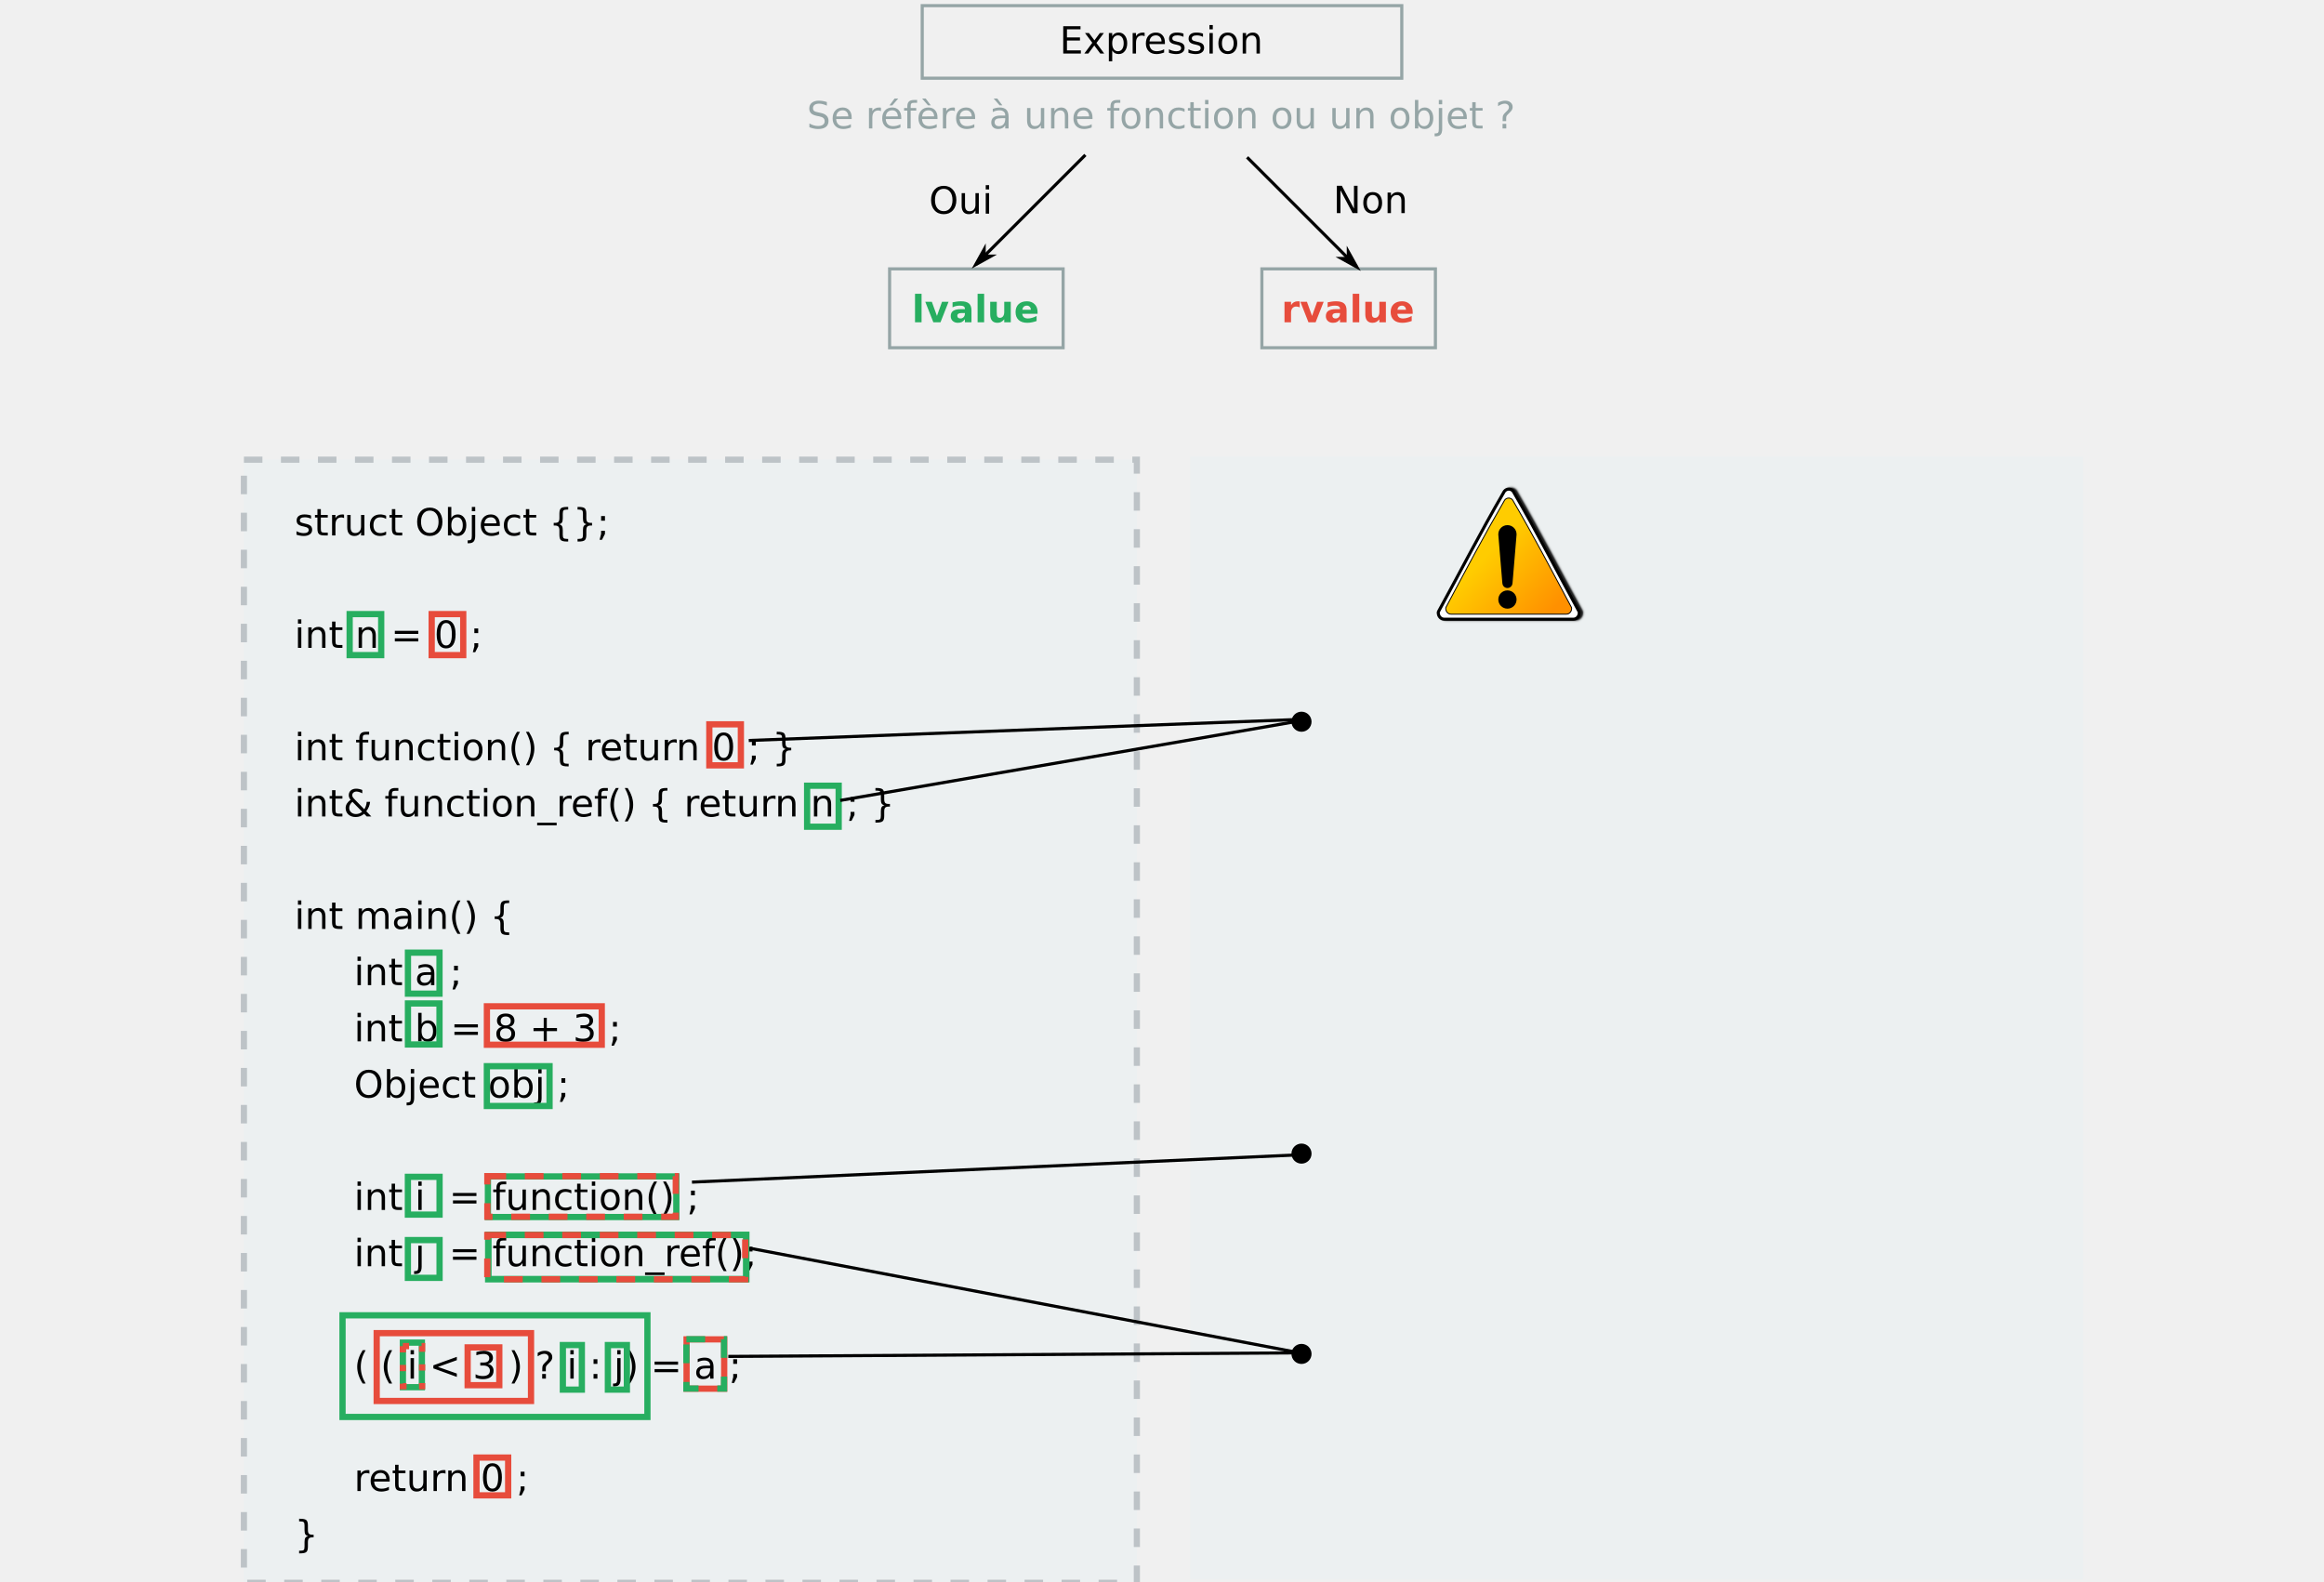
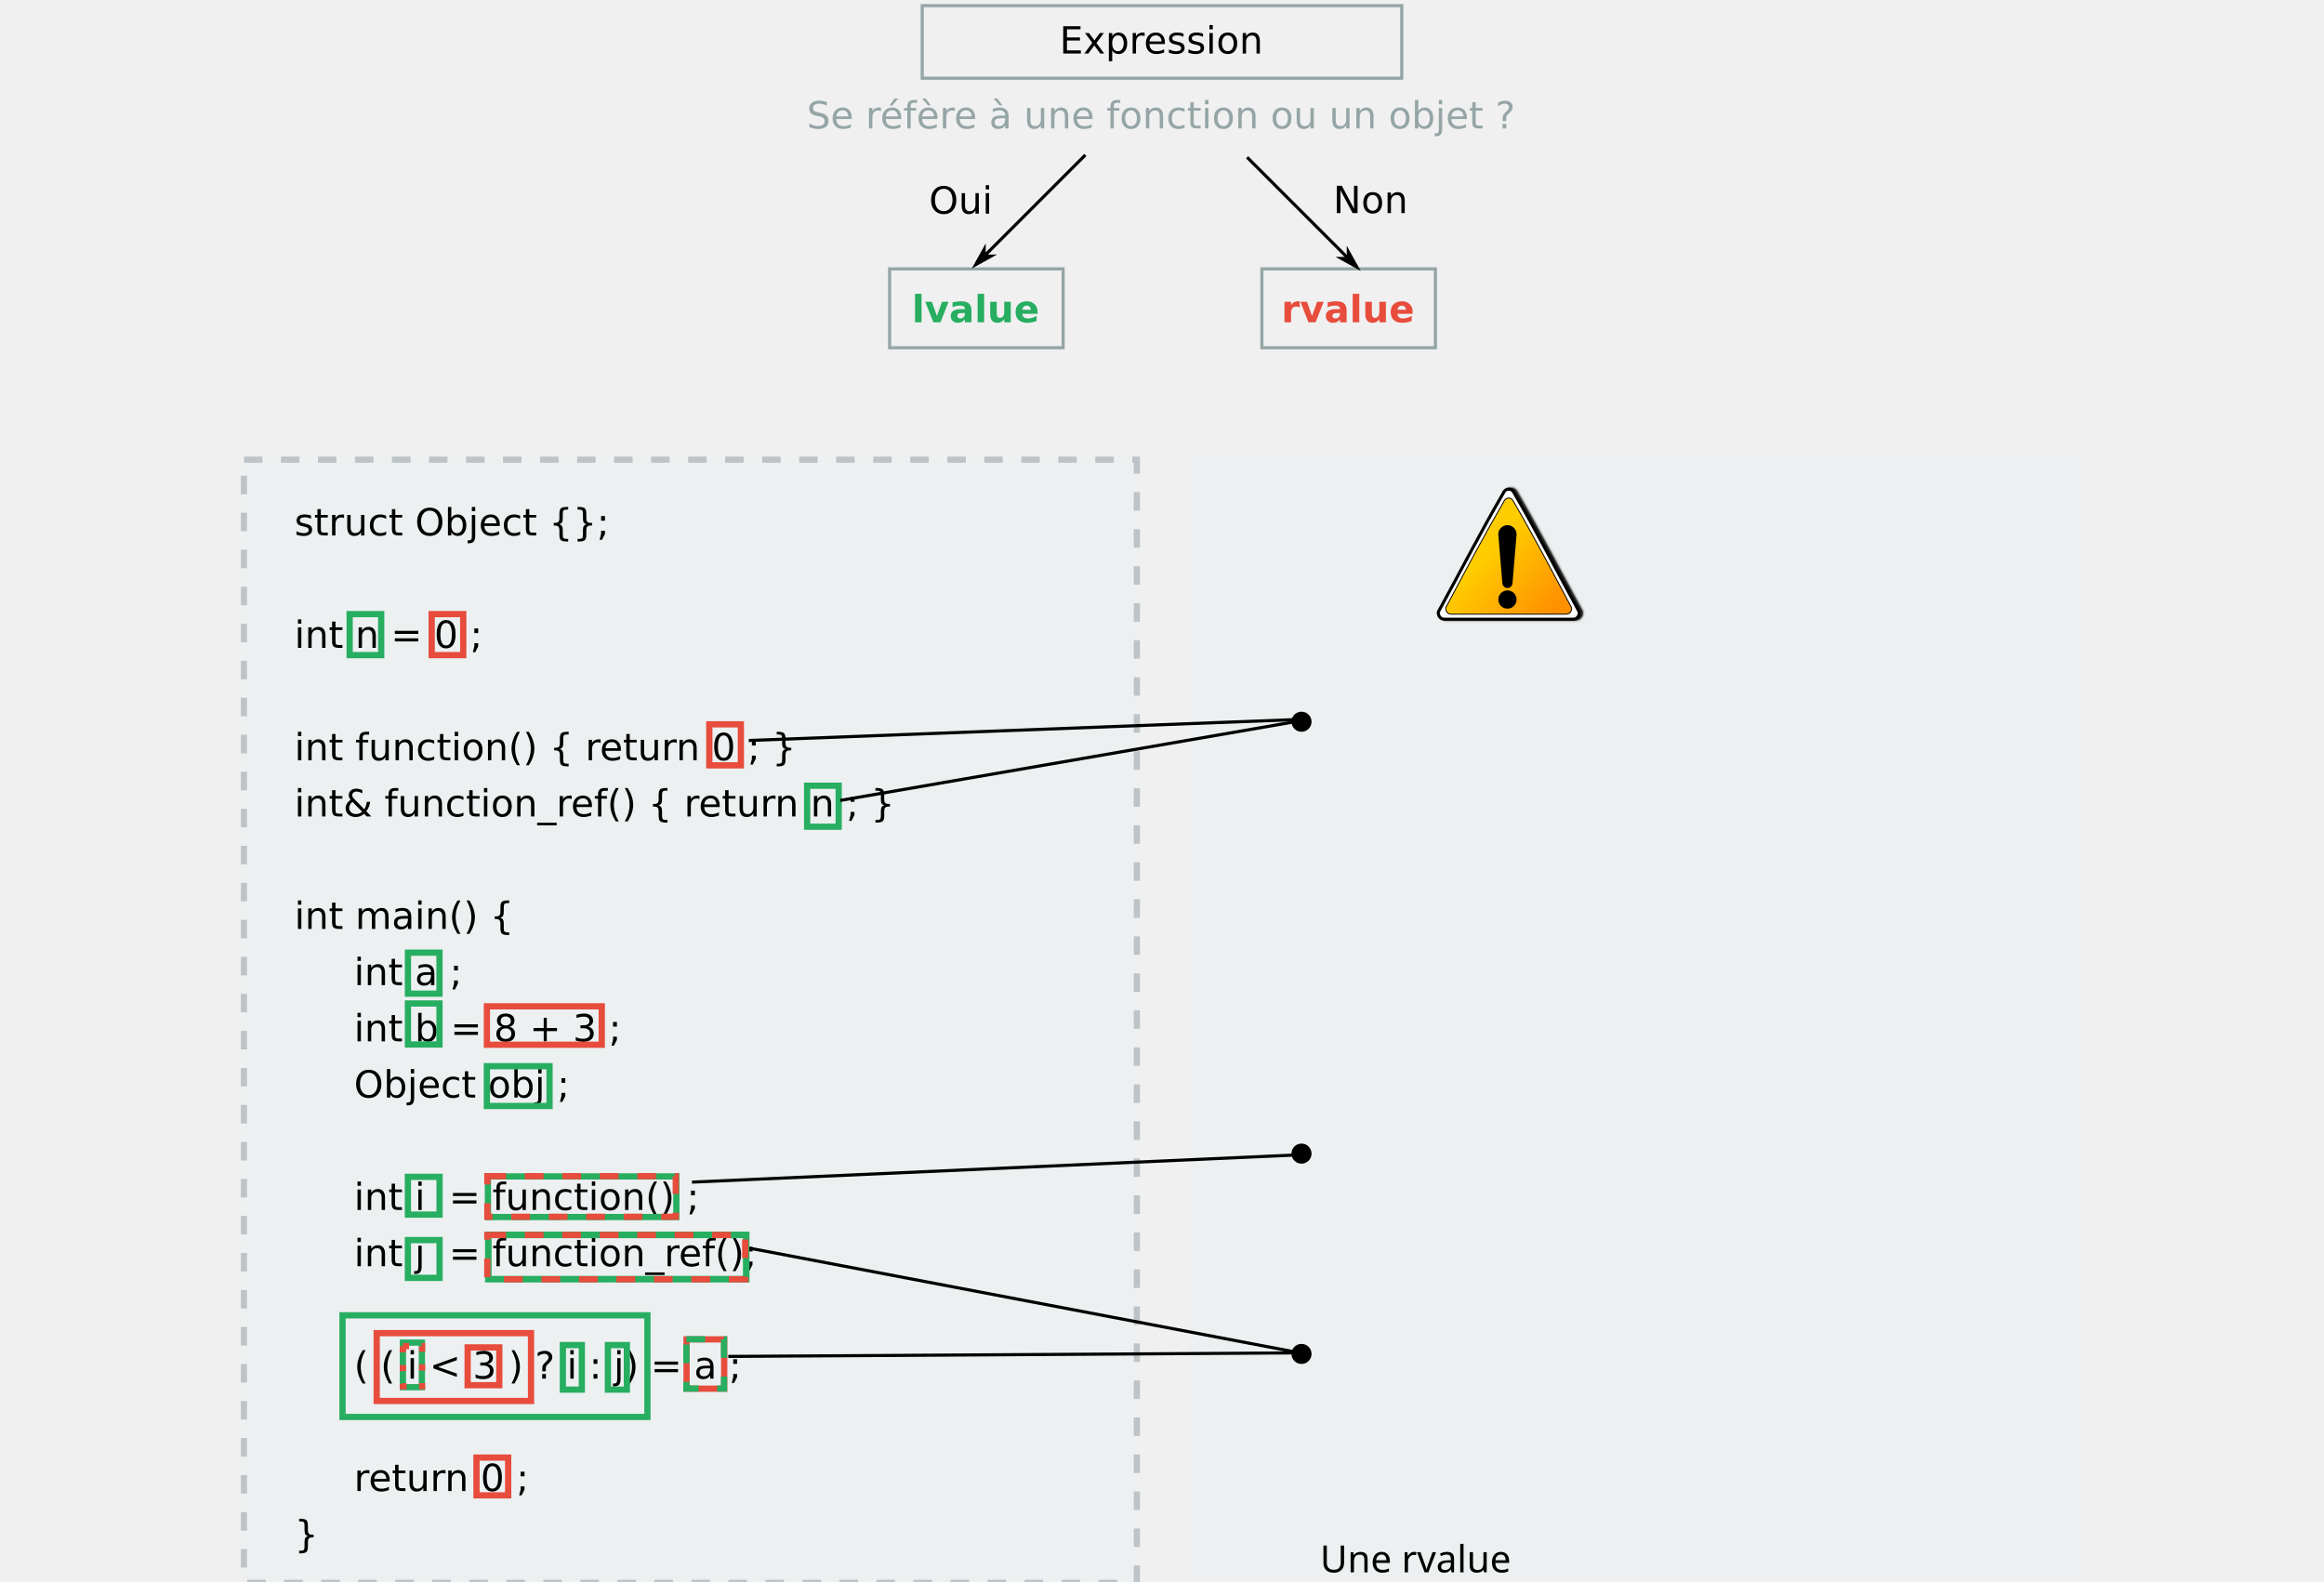
<svg xmlns="http://www.w3.org/2000/svg" xmlns:xlink="http://www.w3.org/1999/xlink" width="210mm" height="142.95mm" version="1.1" viewBox="0 0 744.094 506.515" id="svg2">
  <defs id="defs4">
    <filter id="b" color-interpolation-filters="sRGB">
      <feGaussianBlur stdDeviation="1.336" id="feGaussianBlur7" />
    </filter>
    <linearGradient id="a" x1="58" x2="120" y1="57.222" y2="115.22" gradientTransform="translate(0.8495,3.3271)" gradientUnits="userSpaceOnUse">
      <stop stop-color="#fc0" offset="0" id="stop10" />
      <stop stop-color="#ff9000" offset="1" id="stop12" />
    </linearGradient>
    <marker id="Arrow1Mend" overflow="visible" orient="auto">
      <path transform="matrix(-.4 0 0 -.4 -4 0)" d="m0 0 5-5-17.5 5 17.5 5-5-5z" fill-rule="evenodd" stroke="#000" stroke-width="1pt" id="path15" />
    </marker>
    <marker orient="auto" refY="0" refX="0" id="marker7194" style="overflow:visible">
      <path id="path7196" d="M 0,0 5,-5 -12.5,0 5,5 0,0 Z" style="fill-rule:evenodd;stroke:#000000;stroke-width:1pt" transform="matrix(-0.4,0,0,-0.4,-4,0)" />
    </marker>
    <marker orient="auto" refY="0" refX="0" id="Arrow1Mend-4" style="overflow:visible">
      <path id="path3899-0" d="M 0,0 5,-5 -12.5,0 5,5 0,0 Z" style="fill-rule:evenodd;stroke:#000000;stroke-width:1pt" transform="matrix(-0.4,0,0,-0.4,-4,0)" />
    </marker>
    <marker orient="auto" refY="0" refX="0" id="marker5634" style="overflow:visible">
      <path id="path5636" d="M 0,0 5,-5 -12.5,0 5,5 0,0 Z" style="fill-rule:evenodd;stroke:#000000;stroke-width:1pt" transform="matrix(-0.4,0,0,-0.4,-4,0)" />
    </marker>
    <marker orient="auto" refY="0" refX="0" id="marker5638" style="overflow:visible">
      <path id="path5640" d="M 0,0 5,-5 -12.5,0 5,5 0,0 Z" style="fill-rule:evenodd;stroke:#000000;stroke-width:1pt" transform="matrix(-0.4,0,0,-0.4,-4,0)" />
    </marker>
    <marker orient="auto" refY="0" refX="0" id="marker5642" style="overflow:visible">
      <path id="path5644" d="M 0,0 5,-5 -12.5,0 5,5 0,0 Z" style="fill-rule:evenodd;stroke:#000000;stroke-width:1pt" transform="matrix(-0.4,0,0,-0.4,-4,0)" />
    </marker>
    <filter style="color-interpolation-filters:sRGB" id="filter3789">
      <feGaussianBlur stdDeviation="1.336" id="feGaussianBlur3791" />
    </filter>
    <linearGradient xlink:href="#a" id="linearGradient8074" gradientUnits="userSpaceOnUse" gradientTransform="translate(0.8495,3.3271)" x1="58" y1="57.222" x2="120" y2="115.22" />
    <marker orient="auto" refY="0" refX="0" id="Arrow1Mend-0" style="overflow:visible">
      <path id="path3899" d="M 0,0 5,-5 -12.5,0 5,5 0,0 Z" style="fill-rule:evenodd;stroke:#000000;stroke-width:1pt" transform="matrix(-0.4,0,0,-0.4,-4,0)" />
    </marker>
    <marker orient="auto" refY="0" refX="0" id="marker5654" style="overflow:visible">
      <path id="path5656" d="M 0,0 5,-5 -12.5,0 5,5 0,0 Z" style="fill-rule:evenodd;stroke:#000000;stroke-width:1pt" transform="matrix(-0.4,0,0,-0.4,-4,0)" />
    </marker>
  </defs>
  <g id="g7362" transform="translate(79.82828,-134.4072)">
    <g transform="translate(-10,0)" id="g6780">
      <text xml:space="preserve" style="font-style:normal;font-variant:normal;font-weight:normal;font-stretch:normal;font-size:12px;line-height:125%;font-family:'DejaVu Sans';-inkscape-font-specification:'DejaVu Sans';letter-spacing:0px;word-spacing:0px;fill:#000000;fill-opacity:1;stroke:none" x="188.491" y="175.55" id="text3019">
        <tspan id="tspan3021" x="188.491" y="175.55" style="fill:#95a5a6;fill-opacity:1">Se réfère à une fonction ou un objet ?</tspan>
      </text>
      <g id="g3860" transform="translate(173.9296,0)">
        <text id="text3007" y="151.55" x="95.497" style="font-style:normal;font-variant:normal;font-weight:normal;font-stretch:normal;font-size:12px;line-height:125%;font-family:'DejaVu Sans';-inkscape-font-specification:'DejaVu Sans';letter-spacing:0px;word-spacing:0px;fill:#000000;fill-opacity:1;stroke:none" xml:space="preserve">
          <tspan y="151.55" x="95.497" id="tspan3009">Expression</tspan>
        </text>
        <rect style="fill:none;stroke:#95a5a6;stroke-opacity:1" y="136.215" x="51.518" height="23.234" width="153.543" id="rect3023" />
      </g>
    </g>
    <g transform="translate(161.0608,0)" id="g4458">
      <text xml:space="preserve" style="font-style:normal;font-variant:normal;font-weight:normal;font-stretch:normal;font-size:12px;line-height:125%;font-family:'DejaVu Sans';-inkscape-font-specification:'DejaVu Sans';letter-spacing:0px;word-spacing:0px;fill:#e74c3c;fill-opacity:1;stroke:none" x="169.362" y="237.602" id="text3015">
        <tspan id="tspan3017" x="169.362" y="237.602" style="font-weight:bold;-inkscape-font-specification:'DejaVu Sans Bold';fill:#e74c3c;fill-opacity:1">rvalue</tspan>
      </text>
      <rect style="fill:none;stroke:#95a5a6;stroke-opacity:1" id="rect3798-1" width="55.558" height="25.254" x="163.14" y="220.502" />
    </g>
    <g transform="translate(161.0608,0)" id="g4463">
      <text xml:space="preserve" style="font-style:normal;font-variant:normal;font-weight:normal;font-stretch:normal;font-size:12px;line-height:125%;font-family:'DejaVu Sans';-inkscape-font-specification:'DejaVu Sans';letter-spacing:0px;word-spacing:0px;fill:#000000;fill-opacity:1;stroke:none" x="51.067" y="237.602" id="text3011">
        <tspan id="tspan3013" x="51.067" y="237.602" style="font-weight:bold;-inkscape-font-specification:'DejaVu Sans Bold';fill:#27ae60;fill-opacity:1">lvalue</tspan>
      </text>
      <rect style="fill:none;stroke:#95a5a6;stroke-opacity:1" id="rect3798-7" width="55.558" height="25.254" x="43.942" y="220.502" />
    </g>
    <path id="path3884" d="m 319.469,184.778 35,35" style="fill:none;stroke:#000000;stroke-width:1px;stroke-linecap:butt;stroke-linejoin:miter;stroke-opacity:1;marker-end:url(#Arrow1Mend-0)" />
    <path id="path3884-9" d="m 267.683,184.024 -35,35" style="fill:none;stroke:#000000;stroke-width:1px;stroke-linecap:butt;stroke-linejoin:miter;stroke-opacity:1;marker-end:url(#Arrow1Mend-0)" />
    <text id="text4374" y="202.824" x="217.609" style="font-style:normal;font-variant:normal;font-weight:normal;font-stretch:normal;font-size:12px;line-height:125%;font-family:'DejaVu Sans';-inkscape-font-specification:'DejaVu Sans';letter-spacing:0px;word-spacing:0px;fill:#000000;fill-opacity:1;stroke:none" xml:space="preserve">
      <tspan y="202.824" x="217.609" id="tspan4376">Oui</tspan>
    </text>
    <text id="text4378" y="202.639" x="347.03" style="font-style:normal;font-variant:normal;font-weight:normal;font-stretch:normal;font-size:12px;line-height:125%;font-family:'DejaVu Sans';-inkscape-font-specification:'DejaVu Sans';letter-spacing:0px;word-spacing:0px;fill:#000000;fill-opacity:1;stroke:none" xml:space="preserve">
      <tspan y="202.639" x="347.03" id="tspan4380">Non</tspan>
    </text>
  </g>
  <rect style="fill:#ecf0f1;fill-opacity:1;stroke:none" id="rect4930-0" width="285.898" height="359.639" x="381.086" y="146.209" />
  <rect style="fill:#ecf0f1;fill-opacity:1;stroke:#bdc3c7;stroke-width:1.975;stroke-miterlimit:4;stroke-dasharray:5.926, 5.926;stroke-dashoffset:0;stroke-opacity:1" id="rect4930" width="285.898" height="359.639" x="78.099" y="147.196" />
  <text xml:space="preserve" style="font-style:normal;font-variant:normal;font-weight:normal;font-stretch:normal;font-size:12px;line-height:150%;font-family:'DejaVu Sans';-inkscape-font-specification:'DejaVu Sans';letter-spacing:0px;word-spacing:0px;fill:#000000;fill-opacity:1;stroke:none" x="94.273" y="171.452" id="text4491">
    <tspan x="94.273" y="171.452" id="tspan4540" style="font-style:normal;font-variant:normal;font-weight:normal;font-stretch:normal;font-size:12px;line-height:150%;font-family:'DejaVu Sans';-inkscape-font-specification:'DejaVu Sans';text-align:start;writing-mode:lr-tb;text-anchor:start">struct Object {};</tspan>
    <tspan x="94.273" y="189.452" id="tspan4602" style="font-style:normal;font-variant:normal;font-weight:normal;font-stretch:normal;font-size:12px;line-height:150%;font-family:'DejaVu Sans';-inkscape-font-specification:'DejaVu Sans';text-align:start;writing-mode:lr-tb;text-anchor:start" />
    <tspan x="94.273" y="207.452" id="tspan4604" style="font-style:normal;font-variant:normal;font-weight:normal;font-stretch:normal;font-size:12px;line-height:150%;font-family:'DejaVu Sans';-inkscape-font-specification:'DejaVu Sans';text-align:start;writing-mode:lr-tb;text-anchor:start">int n = 0 ;</tspan>
    <tspan x="94.273" y="225.452" id="tspan4606" style="font-style:normal;font-variant:normal;font-weight:normal;font-stretch:normal;font-size:12px;line-height:150%;font-family:'DejaVu Sans';-inkscape-font-specification:'DejaVu Sans';text-align:start;writing-mode:lr-tb;text-anchor:start" />
    <tspan x="94.273" y="243.452" id="tspan4608" style="font-style:normal;font-variant:normal;font-weight:normal;font-stretch:normal;font-size:12px;line-height:150%;font-family:'DejaVu Sans';-inkscape-font-specification:'DejaVu Sans';text-align:start;writing-mode:lr-tb;text-anchor:start">int function() { return 0 ; }</tspan>
    <tspan x="94.273" y="261.452" id="tspan4610" style="font-style:normal;font-variant:normal;font-weight:normal;font-stretch:normal;font-size:12px;line-height:150%;font-family:'DejaVu Sans';-inkscape-font-specification:'DejaVu Sans';text-align:start;writing-mode:lr-tb;text-anchor:start">int&amp; function_ref() { return n ; }</tspan>
    <tspan x="94.273" y="279.452" id="tspan4612" style="font-style:normal;font-variant:normal;font-weight:normal;font-stretch:normal;font-size:12px;line-height:150%;font-family:'DejaVu Sans';-inkscape-font-specification:'DejaVu Sans';text-align:start;writing-mode:lr-tb;text-anchor:start" />
    <tspan x="94.273" y="297.452" id="tspan4614" style="font-style:normal;font-variant:normal;font-weight:normal;font-stretch:normal;font-size:12px;line-height:150%;font-family:'DejaVu Sans';-inkscape-font-specification:'DejaVu Sans';text-align:start;writing-mode:lr-tb;text-anchor:start">int main() {</tspan>
    <tspan x="94.273" y="315.452" id="tspan4616" style="font-style:normal;font-variant:normal;font-weight:normal;font-stretch:normal;font-size:12px;line-height:150%;font-family:'DejaVu Sans';-inkscape-font-specification:'DejaVu Sans';text-align:start;writing-mode:lr-tb;text-anchor:start">     int a ;</tspan>
    <tspan x="94.273" y="333.452" id="tspan4618" style="font-style:normal;font-variant:normal;font-weight:normal;font-stretch:normal;font-size:12px;line-height:150%;font-family:'DejaVu Sans';-inkscape-font-specification:'DejaVu Sans';text-align:start;writing-mode:lr-tb;text-anchor:start">     int b = 8 + 3 ; </tspan>
    <tspan x="94.273" y="351.452" id="tspan4620" style="font-style:normal;font-variant:normal;font-weight:normal;font-stretch:normal;font-size:12px;line-height:150%;font-family:'DejaVu Sans';-inkscape-font-specification:'DejaVu Sans';text-align:start;writing-mode:lr-tb;text-anchor:start">     Object obj ;</tspan>
    <tspan x="94.273" y="369.452" id="tspan4622" style="font-style:normal;font-variant:normal;font-weight:normal;font-stretch:normal;font-size:12px;line-height:150%;font-family:'DejaVu Sans';-inkscape-font-specification:'DejaVu Sans';text-align:start;writing-mode:lr-tb;text-anchor:start" />
    <tspan x="94.273" y="387.452" id="tspan4624" style="font-style:normal;font-variant:normal;font-weight:normal;font-stretch:normal;font-size:12px;line-height:150%;font-family:'DejaVu Sans';-inkscape-font-specification:'DejaVu Sans';text-align:start;writing-mode:lr-tb;text-anchor:start">     int i  = function() ;</tspan>
    <tspan x="94.273" y="405.452" id="tspan4626" style="font-style:normal;font-variant:normal;font-weight:normal;font-stretch:normal;font-size:12px;line-height:150%;font-family:'DejaVu Sans';-inkscape-font-specification:'DejaVu Sans';text-align:start;writing-mode:lr-tb;text-anchor:start">     int j  = function_ref();</tspan>
    <tspan x="94.273" y="423.452" id="tspan4628" style="font-style:normal;font-variant:normal;font-weight:normal;font-stretch:normal;font-size:12px;line-height:150%;font-family:'DejaVu Sans';-inkscape-font-specification:'DejaVu Sans';text-align:start;writing-mode:lr-tb;text-anchor:start" />
    <tspan x="94.273" y="441.452" id="tspan4630" style="font-style:normal;font-variant:normal;font-weight:normal;font-stretch:normal;font-size:12px;line-height:150%;font-family:'DejaVu Sans';-inkscape-font-specification:'DejaVu Sans';text-align:start;writing-mode:lr-tb;text-anchor:start">     ( ( i &lt; 3 ) ? i : j) = a ;</tspan>
    <tspan x="94.273" y="459.452" id="tspan4632" style="font-style:normal;font-variant:normal;font-weight:normal;font-stretch:normal;font-size:12px;line-height:150%;font-family:'DejaVu Sans';-inkscape-font-specification:'DejaVu Sans';text-align:start;writing-mode:lr-tb;text-anchor:start" />
    <tspan x="94.273" y="477.452" id="tspan4634" style="font-style:normal;font-variant:normal;font-weight:normal;font-stretch:normal;font-size:12px;line-height:150%;font-family:'DejaVu Sans';-inkscape-font-specification:'DejaVu Sans';text-align:start;writing-mode:lr-tb;text-anchor:start">     return 0 ;</tspan>
    <tspan x="94.273" y="495.452" id="tspan4636" style="font-style:normal;font-variant:normal;font-weight:normal;font-stretch:normal;font-size:12px;line-height:150%;font-family:'DejaVu Sans';-inkscape-font-specification:'DejaVu Sans';text-align:start;writing-mode:lr-tb;text-anchor:start">}</tspan>
  </text>
  <rect style="fill:none;stroke:#27ae60;stroke-width:2;stroke-miterlimit:4;stroke-dasharray:none;stroke-dashoffset:7.8;stroke-opacity:1" id="rect4640" width="10.102" height="13.132" x="111.951" y="196.645" />
  <rect style="fill:none;stroke:#e74c3c;stroke-width:2;stroke-miterlimit:4;stroke-dasharray:none;stroke-dashoffset:7.8;stroke-opacity:1" id="rect4640-4" width="10.102" height="13.132" x="138.215" y="196.645" />
  <rect style="fill:none;stroke:#e74c3c;stroke-width:2;stroke-miterlimit:4;stroke-dasharray:none;stroke-dashoffset:7.8;stroke-opacity:1" id="rect4640-4-8" width="10.102" height="13.132" x="227.108" y="231.94" />
  <rect style="fill:none;stroke:#27ae60;stroke-width:2;stroke-miterlimit:4;stroke-dasharray:none;stroke-dashoffset:7.8;stroke-opacity:1" id="rect4640-4-8-8" width="10.102" height="13.132" x="258.423" y="251.597" />
  <rect style="fill:none;stroke:#27ae60;stroke-width:2;stroke-miterlimit:4;stroke-dasharray:none;stroke-dashoffset:7.8;stroke-opacity:1" id="rect4640-4-8-8-2" width="10.102" height="13.132" x="130.618" y="305.054" />
  <rect style="fill:none;stroke:#27ae60;stroke-width:2;stroke-miterlimit:4;stroke-dasharray:none;stroke-dashoffset:7.8;stroke-opacity:1" id="rect4640-4-8-8-2-4" width="10.102" height="13.132" x="130.618" y="321.323" />
  <rect style="fill:none;stroke:#e74c3c;stroke-width:2;stroke-miterlimit:4;stroke-dasharray:none;stroke-dashoffset:7.8;stroke-opacity:1" id="rect4640-4-8-8-2-4-5-5" width="36.774" height="12.304" x="155.896" y="322.236" />
  <rect style="fill:none;stroke:#27ae60;stroke-width:2;stroke-miterlimit:4;stroke-dasharray:none;stroke-dashoffset:7.8;stroke-opacity:1" id="rect4640-4-8-8-2-4-5-1" width="20.07" height="12.743" x="155.884" y="341.41" />
  <rect style="fill:none;stroke:#27ae60;stroke-width:2;stroke-miterlimit:4;stroke-dasharray:none;stroke-dashoffset:7.501;stroke-opacity:1" id="rect4640-4-8-8-2-4-7" width="10.14" height="12.099" x="130.599" y="376.839" />
  <rect style="fill:none;stroke:#27ae60;stroke-width:2;stroke-miterlimit:4;stroke-dasharray:none;stroke-dashoffset:7.501;stroke-opacity:1" id="rect4640-4-8-8-2-4-7-1" width="10.14" height="12.099" x="130.599" y="397.089" />
  <rect style="fill:none;stroke:#27ae60;stroke-width:2;stroke-miterlimit:4;stroke-dasharray:none;stroke-dashoffset:7.8;stroke-opacity:1" id="rect4640-4-8-8-2-4-7-1-1" width="97.623" height="32.547" x="109.669" y="421.182" />
  <rect style="fill:none;stroke:#e74c3c;stroke-width:2;stroke-miterlimit:4;stroke-dasharray:none;stroke-dashoffset:7.8;stroke-opacity:1" id="rect4640-4-8-8-2-4-7-5" width="12.047" height="15.792" x="219.824" y="428.886" />
  <rect style="fill:none;stroke:#e74c3c;stroke-width:2;stroke-miterlimit:4;stroke-dasharray:none;stroke-dashoffset:7.501;stroke-opacity:1" id="rect4640-4-8-8-2-4-7-5-2" width="10.14" height="12.099" x="152.563" y="466.732" />
  <rect style="fill:none;stroke:#27ae60;stroke-width:2.1;stroke-miterlimit:4;stroke-dasharray:none;stroke-dashoffset:8.377;stroke-opacity:1" id="rect4640-4-8-8-2-4-7-7" width="82.578" height="14.18" x="156.344" y="395.427" />
  <rect style="fill:none;stroke:#27ae60;stroke-width:2;stroke-miterlimit:4;stroke-dasharray:none;stroke-dashoffset:7.198;stroke-opacity:1" id="rect4640-4-8-8-2-4-7-7-6" width="60.329" height="13.002" x="156.219" y="376.709" />
  <rect style="fill:none;stroke:#e74c3c;stroke-width:2;stroke-miterlimit:4;stroke-dasharray:6, 6;stroke-dashoffset:0;stroke-opacity:1" id="rect4640-4-8-8-2-4-7-7-6-1" width="60.329" height="13.002" x="156.04" y="376.624" />
  <g id="g5034" transform="translate(111.7054,-124.4072)">
    <g transform="matrix(0.3247759,0,0,0.3247759,348.0414,279.4687)" id="g4971">
      <path id="path4153-1-1" style="fill:none;stroke:#000000;stroke-width:3;filter:url(#filter3789)" d="m 74.202,4.707 c -0.802,0 -1.573,0.174 -2.268,0.493 -0.695,0.319 -1.319,0.776 -1.845,1.347 -0.525,0.571 -0.844,1.323 -1.24,2.003 -22.303,38.303 -42.603,77.939 -63.931,116.89 -0.212,0.132 -0.212,0.765 -0.212,1.182 0,0.871 0.16,1.709 0.454,2.463 0.294,0.754 0.715,1.433 1.24,2.003 0.525,0.571 1.15,1.028 1.845,1.347 0.695,0.319 1.466,0.493 2.268,0.493 l 63.508,0 0.363,0 63.508,0 c 0.802,0 1.573,-0.174 2.268,-0.493 0.695,-0.319 1.319,-0.776 1.845,-1.347 0.525,-0.571 0.946,-1.249 1.24,-2.003 0.294,-0.754 0.454,-1.593 0.454,-2.463 0,-0.417 0,-1.05 -0.212,-1.182 -21.32,-38.942 -41.62,-78.578 -63.925,-116.88 -0.396,-0.68 -0.715,-1.433 -1.24,-2.003 -0.525,-0.571 -1.15,-1.028 -1.845,-1.347 -0.695,-0.319 -1.466,-0.493 -2.268,-0.493 z" />
      <path id="path4153-1" style="fill:#ffffff;stroke:#000000;stroke-width:3" d="m 71.845,4.827 c -0.802,0 -1.573,0.174 -2.268,0.493 -0.695,0.319 -1.319,0.776 -1.845,1.347 -0.525,0.571 -0.844,1.323 -1.24,2.003 -22.302,38.303 -42.603,77.939 -63.931,116.89 -0.212,0.132 -0.212,0.765 -0.212,1.182 0,0.871 0.16,1.709 0.454,2.463 0.294,0.754 0.715,1.433 1.24,2.003 0.525,0.571 1.15,1.028 1.845,1.347 0.695,0.319 1.466,0.493 2.268,0.493 l 63.508,0 0.363,0 63.508,0 c 0.802,0 1.573,-0.174 2.268,-0.493 0.695,-0.319 1.319,-0.776 1.845,-1.347 0.525,-0.571 0.946,-1.249 1.24,-2.003 0.294,-0.754 0.454,-1.593 0.454,-2.463 0,-0.417 0,-1.05 -0.212,-1.182 -21.33,-38.951 -41.629,-78.587 -63.932,-116.89 -0.396,-0.68 -0.715,-1.433 -1.24,-2.003 -0.525,-0.571 -1.15,-1.028 -1.845,-1.347 -0.695,-0.319 -1.466,-0.493 -2.268,-0.493 z" />
      <path id="path4153" style="fill:url(#linearGradient8074);stroke:#000000;stroke-width:0.9px" d="m 71.745,13.604 c -0.716,0 -1.405,0.155 -2.025,0.44 -0.62,0.285 -1.178,0.693 -1.647,1.202 -0.469,0.509 -0.754,1.182 -1.107,1.789 -19.913,34.199 -37.411,67.43 -57.081,104.37 -0.168,0.316 -0.189,0.683 -0.189,1.056 0,0.777 0.143,1.526 0.405,2.199 0.262,0.674 0.638,1.279 1.107,1.789 0.469,0.509 1.027,0.917 1.647,1.202 0.62,0.285 1.309,0.44 2.025,0.44 l 56.703,0 0.324,0 56.703,0 c 0.716,0 1.405,-0.155 2.025,-0.44 0.62,-0.285 1.178,-0.693 1.647,-1.202 0.469,-0.509 0.845,-1.115 1.107,-1.789 0.262,-0.674 0.406,-1.422 0.405,-2.199 -4.8e-4,-0.373 -0.021,-0.74 -0.189,-1.056 -18.66,-34.951 -37.177,-70.163 -57.085,-104.36 -0.353,-0.607 -0.638,-1.279 -1.107,-1.789 -0.469,-0.509 -1.027,-0.917 -1.647,-1.202 -0.62,-0.285 -1.309,-0.44 -2.025,-0.44 z" />
      <g id="g3805" transform="translate(-6.4844,-2.7419)">
        <path id="path2992" d="m 77,43.063 c -4.971,0 -9,4.029 -9,9 0,0.118 -0.004,0.227 0,0.344 l 4,48 0.031,0 c 0.181,2.596 2.326,4.656 4.969,4.656 2.643,0 4.787,-2.06 4.969,-4.656 l 0.031,0 3.781,-45.344 c 0.126,-0.862 0.219,-1.735 0.219,-2.659 0.004,-0.117 0,-0.226 0,-0.344 0,-4.971 -4.029,-9 -9,-9 z" style="fill:#000000" />
        <ellipse ry="9" rx="11" cy="57.407" cx="11" id="path3803" style="fill:#000000" transform="matrix(0.81818,0,0,1,68,59)" />
      </g>
    </g>
    <flowRoot transform="translate(0,12.82859)" style="font-style:normal;font-variant:normal;font-weight:normal;font-stretch:normal;font-size:12px;line-height:125%;font-family:'DejaVu Sans';-inkscape-font-specification:'DejaVu Sans';letter-spacing:0px;word-spacing:0px;fill:#000000;fill-opacity:1;stroke:none" id="flowRoot4987" xml:space="preserve">
      <flowRegion id="flowRegion4989">
        <rect y="282.626" x="396.99" height="38.386" width="111.117" id="rect4991" />
      </flowRegion>
      <flowPara style="font-size:16px" id="flowPara4993">Précisions</flowPara>
    </flowRoot>
  </g>
  <flowRoot xml:space="preserve" id="flowRoot5075" style="font-style:normal;font-variant:normal;font-weight:normal;font-stretch:normal;font-size:12px;line-height:125%;font-family:'DejaVu Sans';-inkscape-font-specification:'DejaVu Sans';letter-spacing:0px;word-spacing:0px;fill:#000000;fill-opacity:1;stroke:none" transform="translate(86.88227,-130.4072)">
    <flowRegion id="flowRegion5077">
      <rect id="rect5079" width="205.602" height="49.569" x="337.391" y="353.337" />
    </flowRegion>
    <flowPara id="flowPara5081" style="text-align:justify;text-anchor:start">Si la valeur retrounée est une référence, alors c'est une lvalue. Sinon c'est une rvalue.</flowPara>
  </flowRoot>
  <flowRoot xml:space="preserve" id="flowRoot5083" style="font-style:normal;font-variant:normal;font-weight:normal;font-stretch:normal;font-size:12px;line-height:125%;font-family:'DejaVu Sans';-inkscape-font-specification:'DejaVu Sans';letter-spacing:0px;word-spacing:0px;fill:#000000;fill-opacity:1;stroke:none" transform="translate(86.58344,-58.40715)">
    <flowRegion id="flowRegion5085">
      <rect id="rect5087" width="199" height="54.548" x="337.391" y="418.997" />
    </flowRegion>
    <flowPara id="flowPara5089" style="text-align:justify;text-anchor:start">Le nom de la fonction est une lvalue. Par contre, la valeur retrournée est une rvalue. </flowPara>
  </flowRoot>
  <flowRoot xml:space="preserve" id="flowRoot5091" style="font-style:normal;font-variant:normal;font-weight:normal;font-stretch:normal;font-size:12px;line-height:125%;font-family:'DejaVu Sans';-inkscape-font-specification:'DejaVu Sans';letter-spacing:0px;word-spacing:0px;fill:#000000;fill-opacity:1;stroke:none" transform="translate(93.72407,-58.40715)">
    <flowRegion id="flowRegion5093">
      <rect id="rect5095" width="204.051" height="64.65" x="330.32" y="483.646" />
    </flowRegion>
    <flowPara id="flowPara5097" style="text-align:justify;text-anchor:start">Une lvalue peut être convertie en rvalue. A condition de pas être une fonction ou un tableau.</flowPara>
  </flowRoot>
  <path style="fill:none;stroke:#000000;stroke-width:1px;stroke-linecap:butt;stroke-linejoin:miter;stroke-opacity:1" d="m 416.575,230.352 -176.84,6.76" id="path5319" />
  <path style="fill:none;stroke:#000000;stroke-width:1px;stroke-linecap:butt;stroke-linejoin:miter;stroke-opacity:1" d="M 416.07,230.857 269.03,256.305" id="path5505" />
  <path style="fill:none;stroke:#000000;stroke-width:1px;stroke-linecap:butt;stroke-linejoin:miter;stroke-opacity:1" d="M 416.784,369.753 221.553,378.534" id="path5691" />
  <path style="fill:none;stroke:#000000;stroke-width:1px;stroke-linecap:butt;stroke-linejoin:miter;stroke-opacity:1" d="M 416.279,433.204 233.186,434.348" id="path5877" />
  <path style="fill:none;stroke:#000000;stroke-width:1px;stroke-linecap:butt;stroke-linejoin:miter;stroke-opacity:1" d="M 416.429,433.258 240,399.687" id="path8106" />
  <rect style="fill:none;stroke:#e74c3c;stroke-width:2;stroke-miterlimit:4;stroke-dasharray:6, 6;stroke-dashoffset:0;stroke-opacity:1" id="rect4640-4-8-8-2-4-7-7-7" width="82.578" height="14.18" x="156.023" y="395.465" />
  <rect style="fill:none;stroke:#27ae60;stroke-width:2;stroke-miterlimit:4;stroke-dasharray:6, 6;stroke-dashoffset:0;stroke-opacity:1" id="rect4640-4-8-8-2-4-7-5-6" width="12.047" height="15.792" x="219.77" y="428.84" />
  <circle r="3.214" cy="231.106" cx="416.714" style="fill:#000000;fill-opacity:1;stroke:none" id="path8395-6-9" />
  <circle r="3.214" cy="369.401" cx="416.714" style="fill:#000000;fill-opacity:1;stroke:none" id="path8395-6-9-5" />
  <circle r="3.214" cy="433.544" cx="416.714" style="fill:#000000;fill-opacity:1;stroke:none" id="path8395-6-9-5-0" />
  <rect style="fill:none;stroke:#27ae60;stroke-width:2;stroke-miterlimit:4;stroke-dasharray:none;stroke-dashoffset:7.8;stroke-opacity:1" id="rect4640-4-8-8-2-4-7-1-1-5" width="6.08" height="14.271" x="128.995" y="429.926" />
  <rect style="fill:none;stroke:#e74c3c;stroke-width:2;stroke-miterlimit:4;stroke-dasharray:none;stroke-dashoffset:7.8;stroke-opacity:1" id="rect4640-4-8-8-2-4-5-5-8" width="49.413" height="21.718" x="120.607" y="426.889" />
  <rect style="fill:none;stroke:#27ae60;stroke-width:2;stroke-miterlimit:4;stroke-dasharray:none;stroke-dashoffset:7.8;stroke-opacity:1" id="rect4640-4-8-8-2-4-7-1-1-5-0" width="6.08" height="14.271" x="180.214" y="430.707" />
  <rect style="fill:none;stroke:#27ae60;stroke-width:2;stroke-miterlimit:4;stroke-dasharray:none;stroke-dashoffset:7.8;stroke-opacity:1" id="rect4640-4-8-8-2-4-7-1-1-5-0-4" width="6.08" height="14.271" x="194.632" y="430.707" />
  <rect style="fill:none;stroke:#e74c3c;stroke-width:2;stroke-miterlimit:4;stroke-dasharray:none;stroke-dashoffset:7.501;stroke-opacity:1" id="rect4640-4-8-8-2-4-7-5-2-2" width="10.14" height="12.099" x="149.728" y="431.455" />
  <rect style="fill:none;stroke:#e74c3c;stroke-width:2;stroke-miterlimit:4;stroke-dasharray:2,4;stroke-dashoffset:0;stroke-opacity:1" id="rect4640-4-8-8-2-4-7-1-1-5-9" width="6.168" height="12.843" x="128.988" y="431.042" />
+   <text xml:space="preserve" style="font-style:normal;font-weight:normal;font-size:12px;line-height:125%;font-family:sans-serif;letter-spacing:0px;word-spacing:0px;fill:#000000;fill-opacity:1;stroke:none;stroke-width:1px;stroke-linecap:butt;stroke-linejoin:miter;stroke-opacity:1" x="422.66" y="503.48" id="text6537">
+     <tspan id="tspan6539" x="422.66" y="503.48">Une rvalue </tspan>
+   </text>
</svg>
